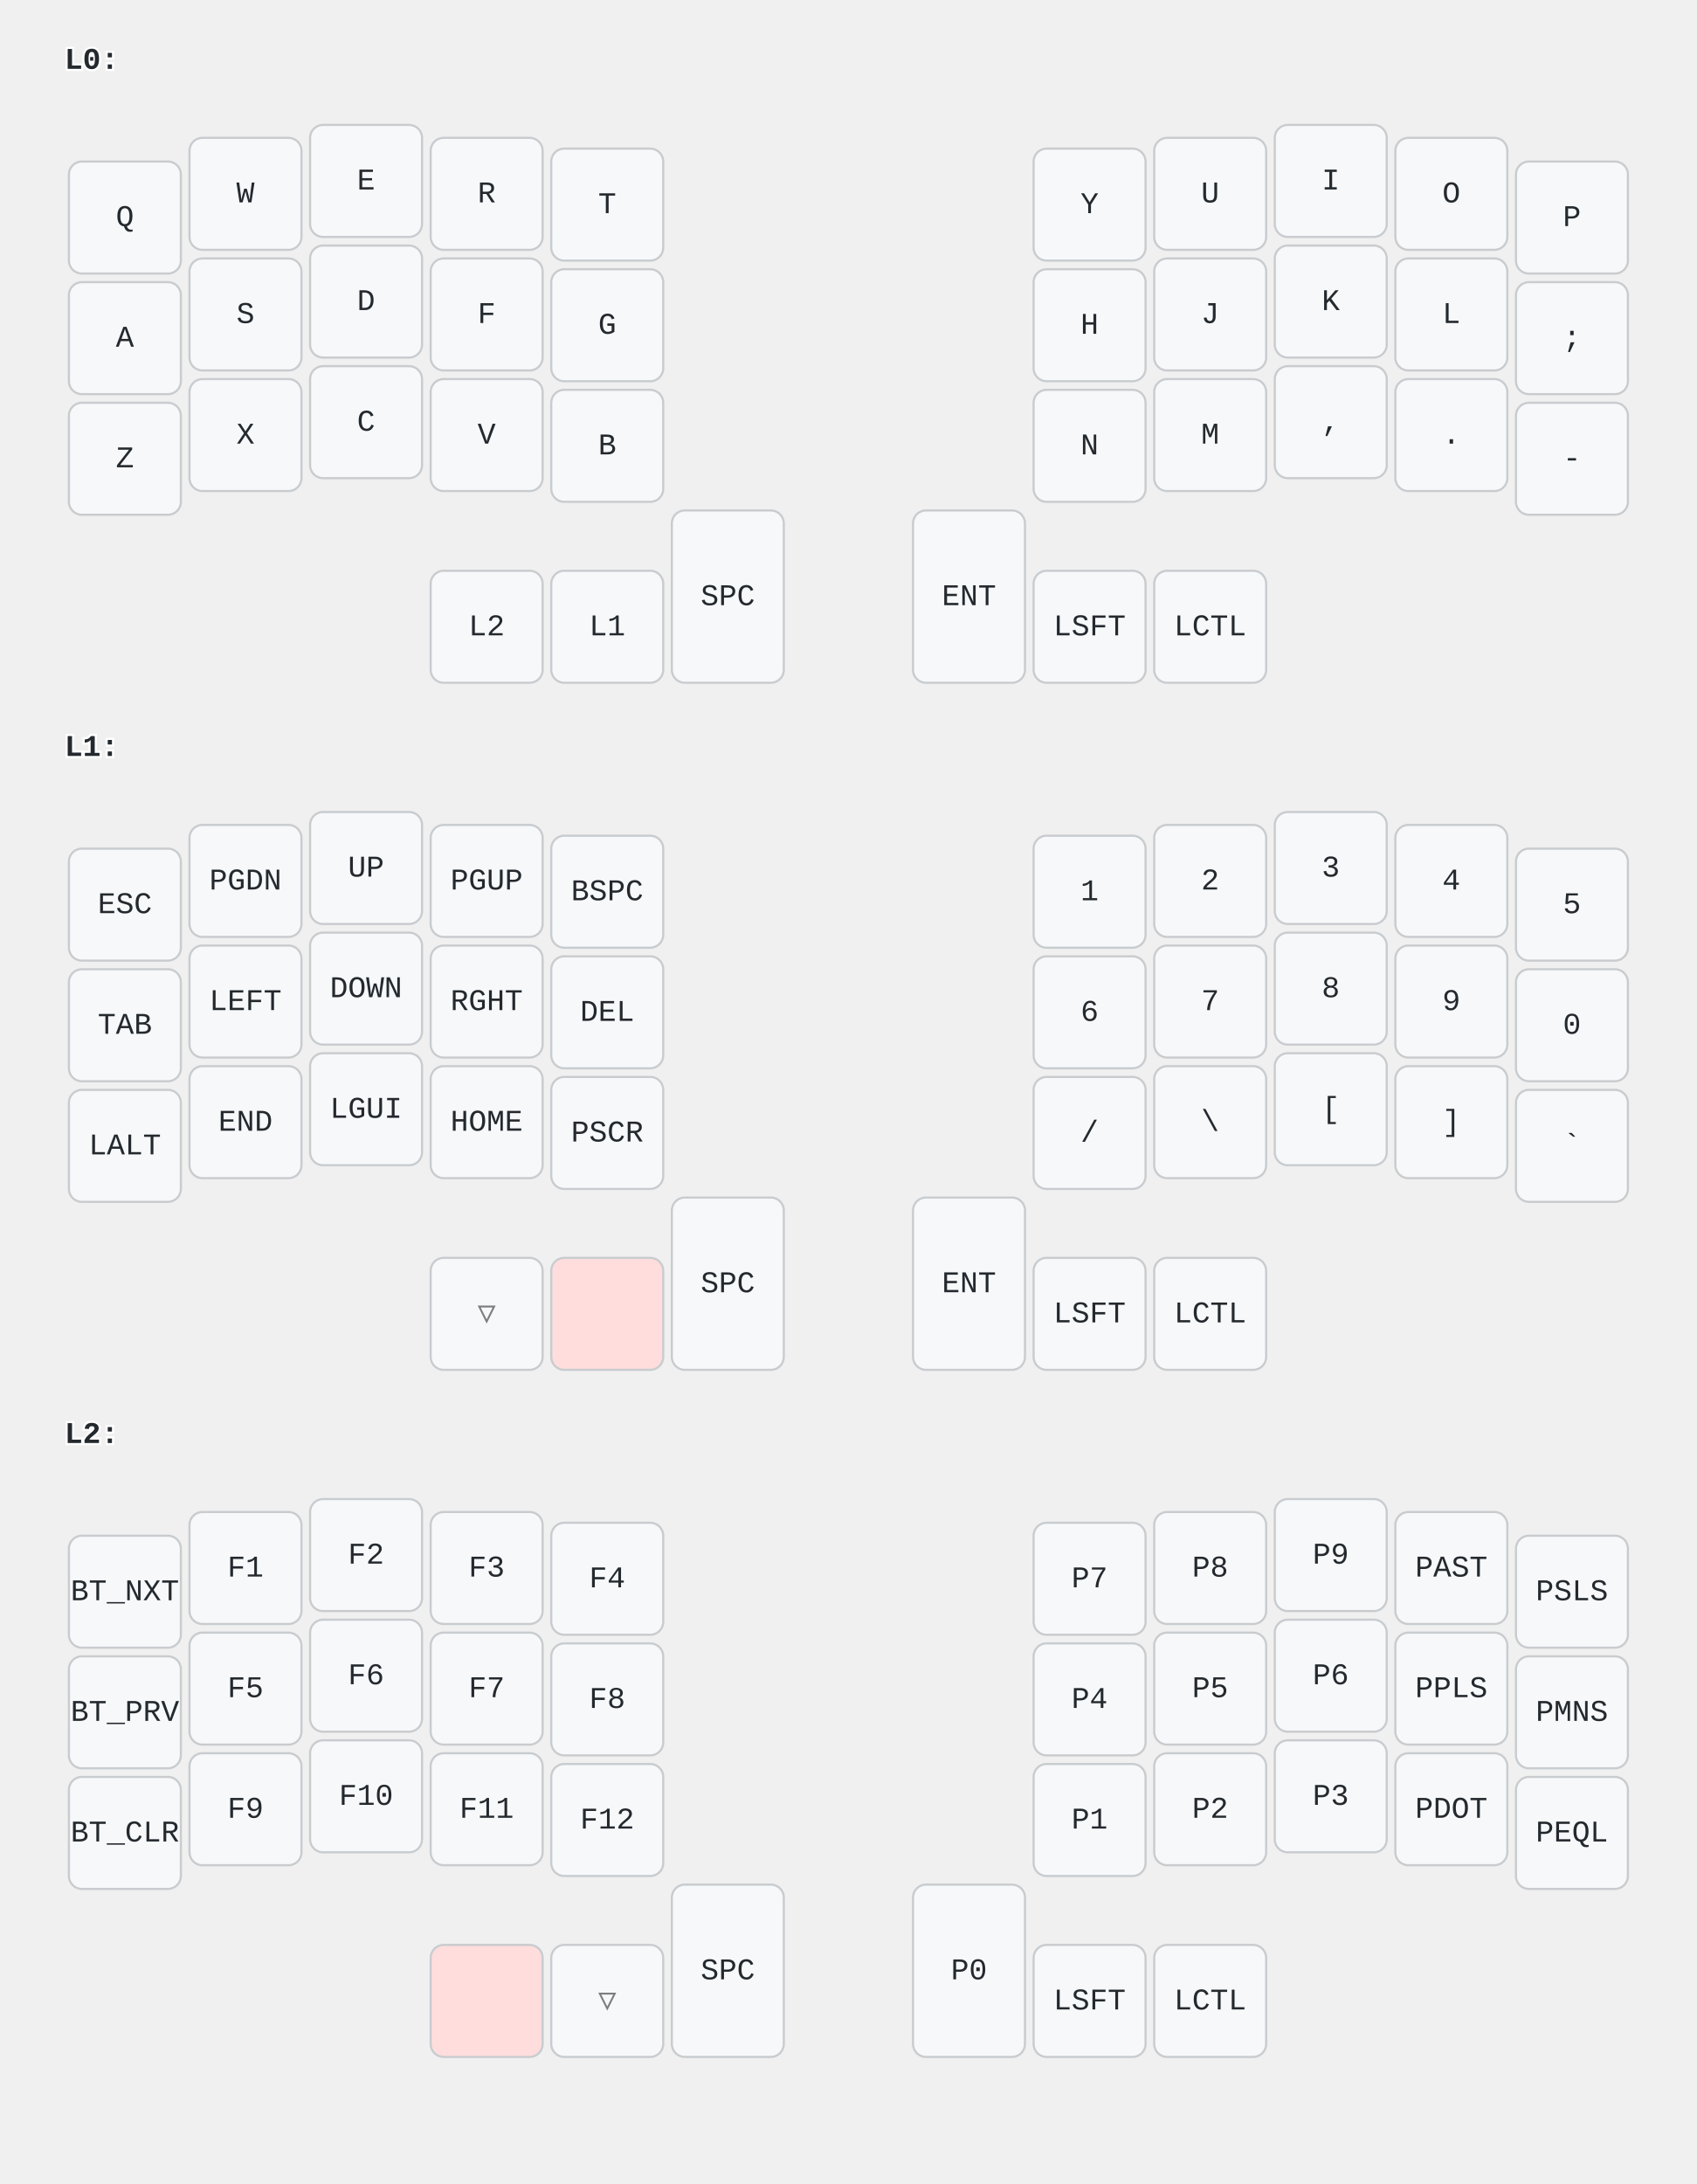
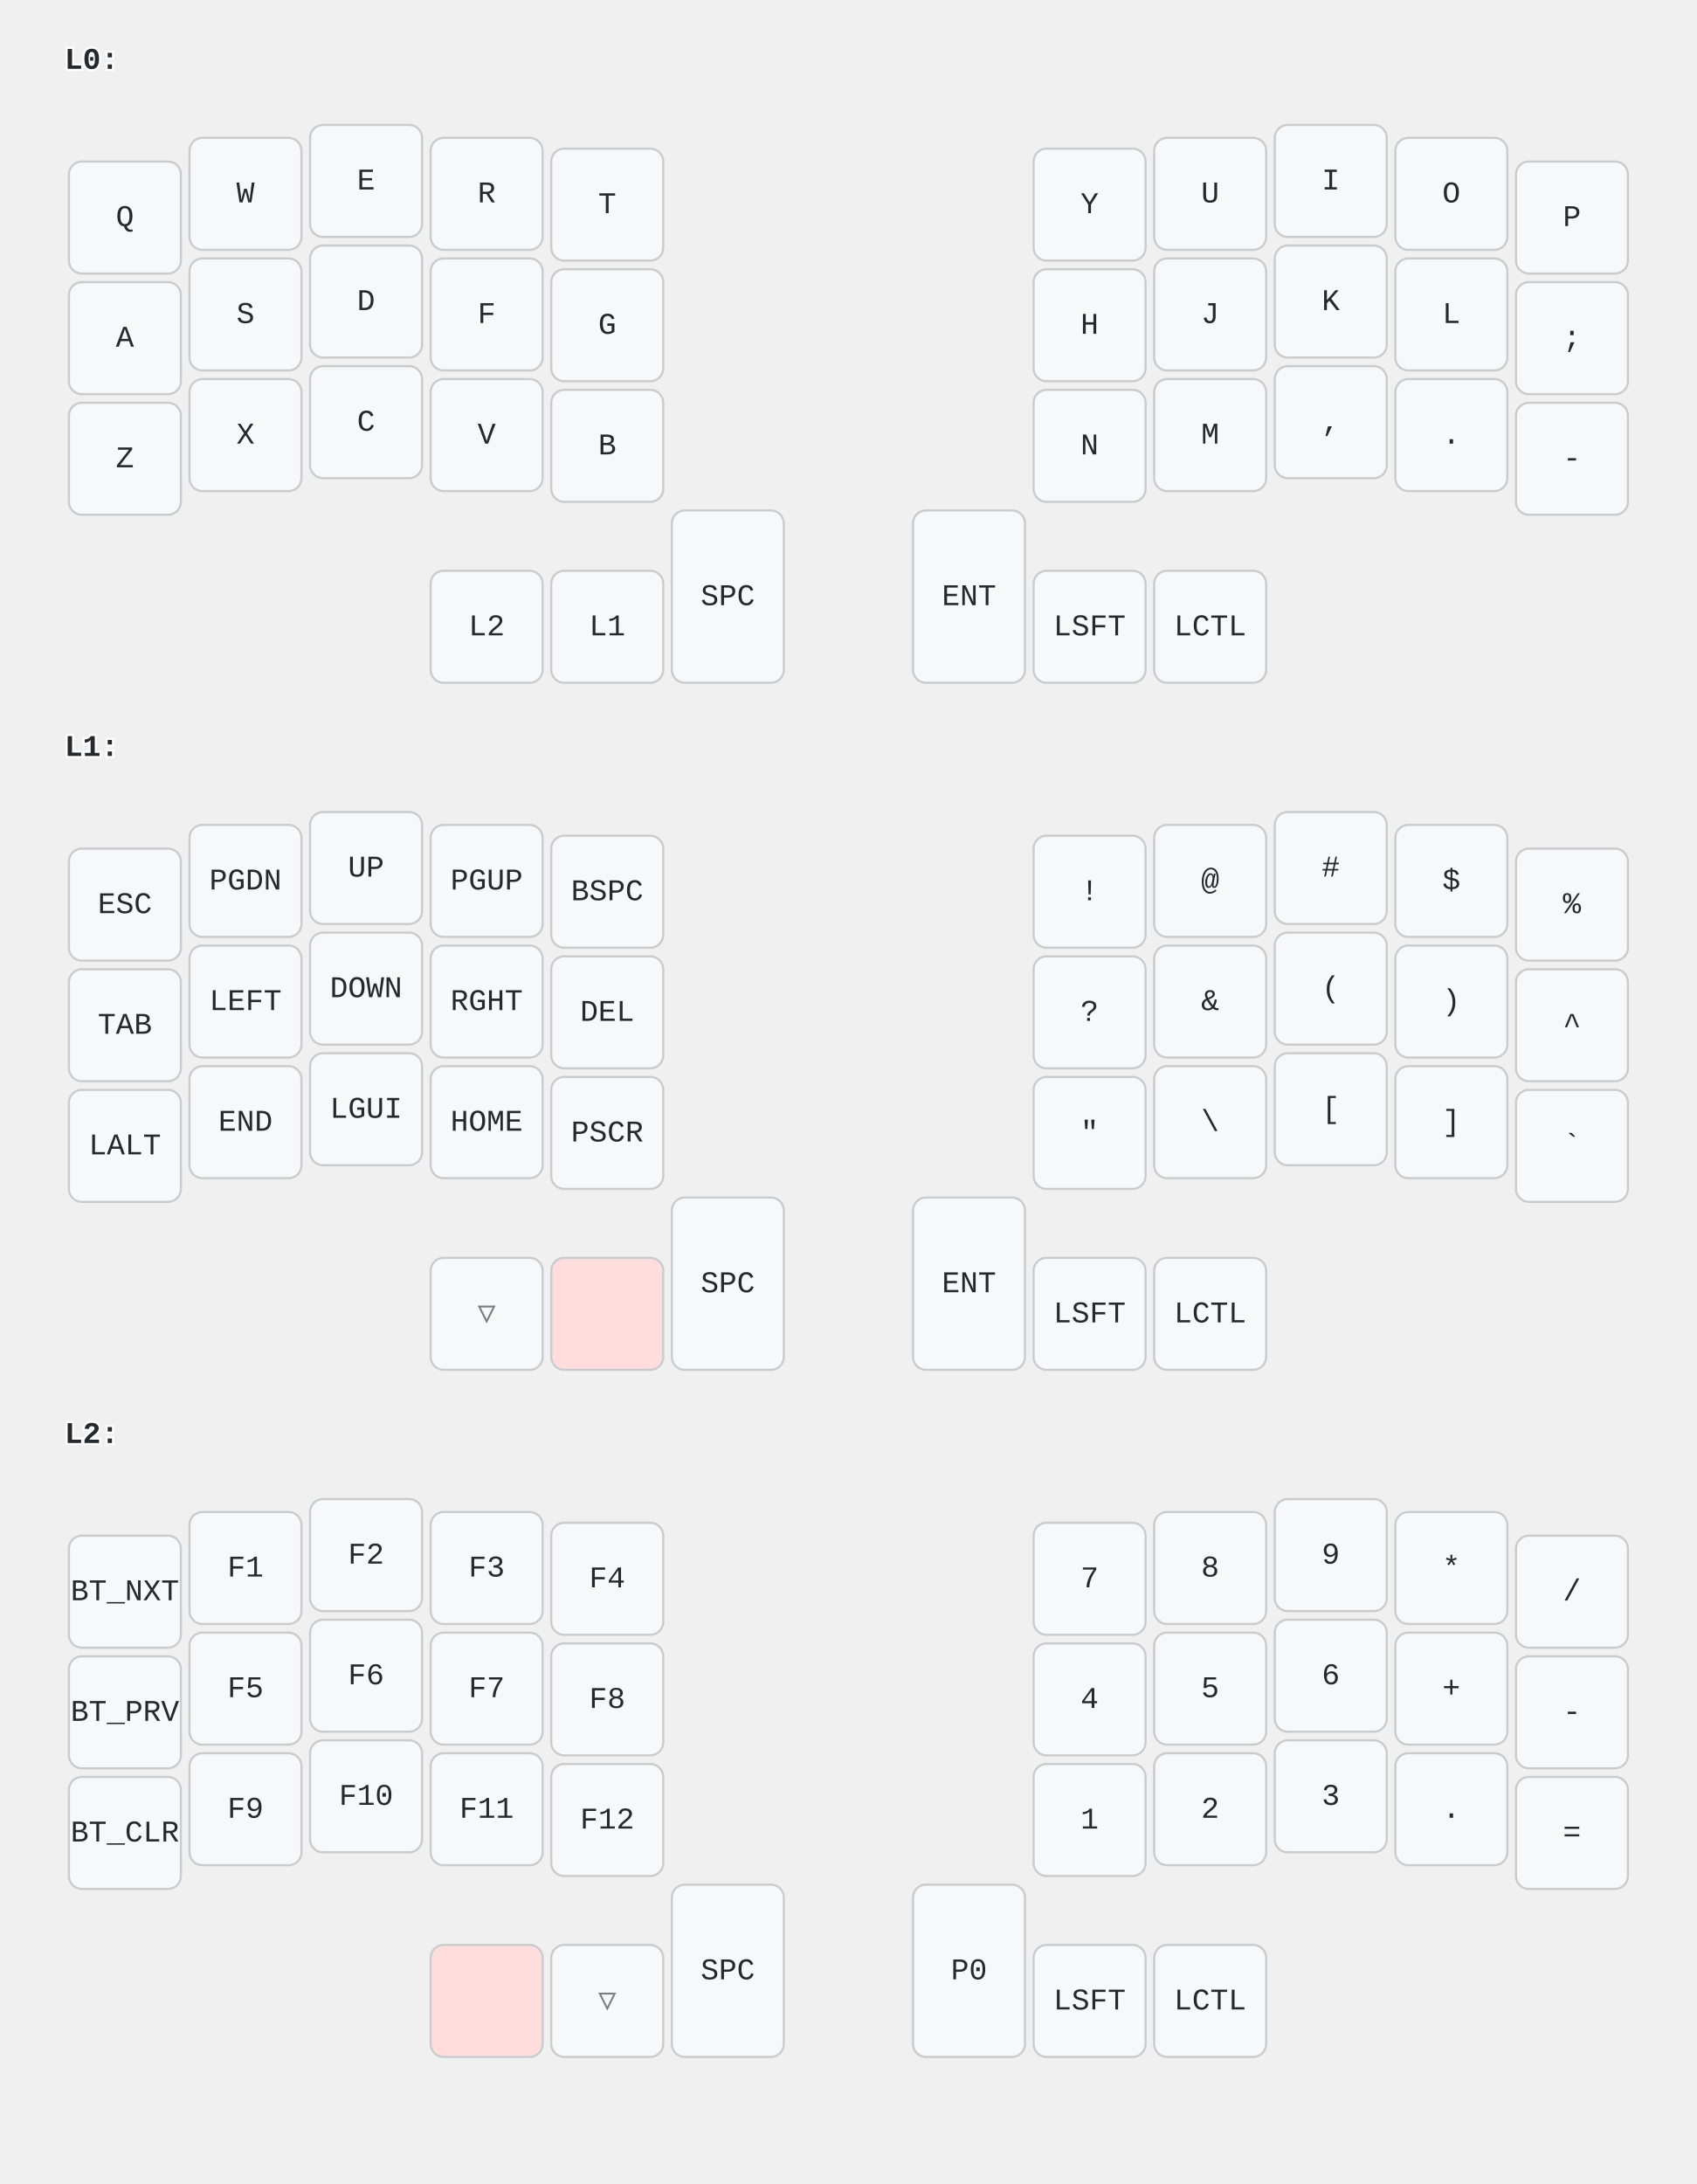
<svg xmlns="http://www.w3.org/2000/svg" width="788" height="1014" viewBox="0 0 788 1014" class="keymap">
  <style>/* inherit to force styles through use tags */
svg path {
    fill: inherit;
}

/* font and background color specifications */
svg.keymap {
    font-family: SFMono-Regular,Consolas,Liberation Mono,Menlo,monospace;
    font-size: 14px;
    font-kerning: normal;
    text-rendering: optimizeLegibility;
    fill: #24292e;
}

/* default key styling */
rect.key {
    fill: #f6f8fa;
}

rect.key, rect.combo {
    stroke: #c9cccf;
    stroke-width: 1;
}

/* default key side styling, only used is draw_key_sides is set */
rect.side {
    filter: brightness(90%);
}

/* color accent for combo boxes */
rect.combo, rect.combo-separate {
    fill: #cdf;
}

/* color accent for held keys */
rect.held, rect.combo.held {
    fill: #fdd;
}

/* color accent for ghost (optional) keys */
rect.ghost, rect.combo.ghost {
    stroke-dasharray: 4, 4;
    stroke-width: 2;
}

text {
    text-anchor: middle;
    dominant-baseline: middle;
}

/* styling for layer labels */
text.label {
    font-weight: bold;
    text-anchor: start;
    stroke: white;
    stroke-width: 2;
    paint-order: stroke;
}

/* styling for combo tap, and key hold/shifted label text */
text.combo, text.hold, text.shifted {
    font-size: 11px;
}

text.hold {
    text-anchor: middle;
    dominant-baseline: auto;
}

text.shifted {
    text-anchor: middle;
    dominant-baseline: hanging;
}

/* styling for hold/shifted label text in combo box */
text.combo.hold, text.combo.shifted {
    font-size: 8px;
}

/* lighter symbol for transparent keys */
text.trans {
    fill: #7b7e81;
}

/* styling for combo dendrons */
path.combo {
    stroke-width: 1;
    stroke: gray;
    fill: none;
}

/* Start Tabler Icons Cleanup */
/* cannot use height/width with glyphs */
.icon-tabler &gt; path {
    fill: inherit;
    stroke: inherit;
    stroke-width: 2;
}
/* hide tabler's default box */
.icon-tabler &gt; path[stroke="none"][fill="none"] {
    visibility: hidden;
}
/* End Tabler Icons Cleanup */
</style>
  <g transform="translate(30, 0)" class="layer-L0">
    <text x="0" y="28" class="label">L0:</text>
    <g transform="translate(0, 56)">
      <g transform="translate(28, 45)" class="key keypos-0">
        <rect rx="6" ry="6" x="-26" y="-26" width="52" height="52" class="key" />
        <text x="0" y="0" class="key tap">Q</text>
      </g>
      <g transform="translate(84, 34)" class="key keypos-1">
        <rect rx="6" ry="6" x="-26" y="-26" width="52" height="52" class="key" />
        <text x="0" y="0" class="key tap">W</text>
      </g>
      <g transform="translate(140, 28)" class="key keypos-2">
        <rect rx="6" ry="6" x="-26" y="-26" width="52" height="52" class="key" />
        <text x="0" y="0" class="key tap">E</text>
      </g>
      <g transform="translate(196, 34)" class="key keypos-3">
        <rect rx="6" ry="6" x="-26" y="-26" width="52" height="52" class="key" />
        <text x="0" y="0" class="key tap">R</text>
      </g>
      <g transform="translate(252, 39)" class="key keypos-4">
        <rect rx="6" ry="6" x="-26" y="-26" width="52" height="52" class="key" />
        <text x="0" y="0" class="key tap">T</text>
      </g>
      <g transform="translate(476, 39)" class="key keypos-5">
        <rect rx="6" ry="6" x="-26" y="-26" width="52" height="52" class="key" />
        <text x="0" y="0" class="key tap">Y</text>
      </g>
      <g transform="translate(532, 34)" class="key keypos-6">
        <rect rx="6" ry="6" x="-26" y="-26" width="52" height="52" class="key" />
        <text x="0" y="0" class="key tap">U</text>
      </g>
      <g transform="translate(588, 28)" class="key keypos-7">
        <rect rx="6" ry="6" x="-26" y="-26" width="52" height="52" class="key" />
        <text x="0" y="0" class="key tap">I</text>
      </g>
      <g transform="translate(644, 34)" class="key keypos-8">
        <rect rx="6" ry="6" x="-26" y="-26" width="52" height="52" class="key" />
        <text x="0" y="0" class="key tap">O</text>
      </g>
      <g transform="translate(700, 45)" class="key keypos-9">
        <rect rx="6" ry="6" x="-26" y="-26" width="52" height="52" class="key" />
        <text x="0" y="0" class="key tap">P</text>
      </g>
      <g transform="translate(28, 101)" class="key keypos-10">
        <rect rx="6" ry="6" x="-26" y="-26" width="52" height="52" class="key" />
        <text x="0" y="0" class="key tap">A</text>
      </g>
      <g transform="translate(84, 90)" class="key keypos-11">
        <rect rx="6" ry="6" x="-26" y="-26" width="52" height="52" class="key" />
        <text x="0" y="0" class="key tap">S</text>
      </g>
      <g transform="translate(140, 84)" class="key keypos-12">
        <rect rx="6" ry="6" x="-26" y="-26" width="52" height="52" class="key" />
        <text x="0" y="0" class="key tap">D</text>
      </g>
      <g transform="translate(196, 90)" class="key keypos-13">
        <rect rx="6" ry="6" x="-26" y="-26" width="52" height="52" class="key" />
        <text x="0" y="0" class="key tap">F</text>
      </g>
      <g transform="translate(252, 95)" class="key keypos-14">
        <rect rx="6" ry="6" x="-26" y="-26" width="52" height="52" class="key" />
        <text x="0" y="0" class="key tap">G</text>
      </g>
      <g transform="translate(476, 95)" class="key keypos-15">
        <rect rx="6" ry="6" x="-26" y="-26" width="52" height="52" class="key" />
        <text x="0" y="0" class="key tap">H</text>
      </g>
      <g transform="translate(532, 90)" class="key keypos-16">
        <rect rx="6" ry="6" x="-26" y="-26" width="52" height="52" class="key" />
        <text x="0" y="0" class="key tap">J</text>
      </g>
      <g transform="translate(588, 84)" class="key keypos-17">
        <rect rx="6" ry="6" x="-26" y="-26" width="52" height="52" class="key" />
        <text x="0" y="0" class="key tap">K</text>
      </g>
      <g transform="translate(644, 90)" class="key keypos-18">
        <rect rx="6" ry="6" x="-26" y="-26" width="52" height="52" class="key" />
        <text x="0" y="0" class="key tap">L</text>
      </g>
      <g transform="translate(700, 101)" class="key keypos-19">
        <rect rx="6" ry="6" x="-26" y="-26" width="52" height="52" class="key" />
        <text x="0" y="0" class="key tap">;</text>
      </g>
      <g transform="translate(28, 157)" class="key keypos-20">
        <rect rx="6" ry="6" x="-26" y="-26" width="52" height="52" class="key" />
        <text x="0" y="0" class="key tap">Z</text>
      </g>
      <g transform="translate(84, 146)" class="key keypos-21">
        <rect rx="6" ry="6" x="-26" y="-26" width="52" height="52" class="key" />
        <text x="0" y="0" class="key tap">X</text>
      </g>
      <g transform="translate(140, 140)" class="key keypos-22">
        <rect rx="6" ry="6" x="-26" y="-26" width="52" height="52" class="key" />
        <text x="0" y="0" class="key tap">C</text>
      </g>
      <g transform="translate(196, 146)" class="key keypos-23">
        <rect rx="6" ry="6" x="-26" y="-26" width="52" height="52" class="key" />
        <text x="0" y="0" class="key tap">V</text>
      </g>
      <g transform="translate(252, 151)" class="key keypos-24">
        <rect rx="6" ry="6" x="-26" y="-26" width="52" height="52" class="key" />
        <text x="0" y="0" class="key tap">B</text>
      </g>
      <g transform="translate(476, 151)" class="key keypos-25">
        <rect rx="6" ry="6" x="-26" y="-26" width="52" height="52" class="key" />
        <text x="0" y="0" class="key tap">N</text>
      </g>
      <g transform="translate(532, 146)" class="key keypos-26">
        <rect rx="6" ry="6" x="-26" y="-26" width="52" height="52" class="key" />
        <text x="0" y="0" class="key tap">M</text>
      </g>
      <g transform="translate(588, 140)" class="key keypos-27">
        <rect rx="6" ry="6" x="-26" y="-26" width="52" height="52" class="key" />
        <text x="0" y="0" class="key tap">,</text>
      </g>
      <g transform="translate(644, 146)" class="key keypos-28">
        <rect rx="6" ry="6" x="-26" y="-26" width="52" height="52" class="key" />
        <text x="0" y="0" class="key tap">.</text>
      </g>
      <g transform="translate(700, 157)" class="key keypos-29">
        <rect rx="6" ry="6" x="-26" y="-26" width="52" height="52" class="key" />
        <text x="0" y="0" class="key tap">-</text>
      </g>
      <g transform="translate(196, 235)" class="key keypos-30">
        <rect rx="6" ry="6" x="-26" y="-26" width="52" height="52" class="key" />
        <text x="0" y="0" class="key tap">L2</text>
      </g>
      <g transform="translate(252, 235)" class="key keypos-31">
        <rect rx="6" ry="6" x="-26" y="-26" width="52" height="52" class="key" />
        <text x="0" y="0" class="key tap">L1</text>
      </g>
      <g transform="translate(308, 221)" class="key keypos-32">
        <rect rx="6" ry="6" x="-26" y="-40" width="52" height="80" class="key" />
        <text x="0" y="0" class="key tap">SPC</text>
      </g>
      <g transform="translate(420, 221)" class="key keypos-33">
        <rect rx="6" ry="6" x="-26" y="-40" width="52" height="80" class="key" />
        <text x="0" y="0" class="key tap">ENT</text>
      </g>
      <g transform="translate(476, 235)" class="key keypos-34">
        <rect rx="6" ry="6" x="-26" y="-26" width="52" height="52" class="key" />
        <text x="0" y="0" class="key tap">LSFT</text>
      </g>
      <g transform="translate(532, 235)" class="key keypos-35">
        <rect rx="6" ry="6" x="-26" y="-26" width="52" height="52" class="key" />
        <text x="0" y="0" class="key tap">LCTL</text>
      </g>
    </g>
  </g>
  <g transform="translate(30, 319)" class="layer-L1">
    <text x="0" y="28" class="label">L1:</text>
    <g transform="translate(0, 56)">
      <g transform="translate(28, 45)" class="key keypos-0">
        <rect rx="6" ry="6" x="-26" y="-26" width="52" height="52" class="key" />
        <text x="0" y="0" class="key tap">ESC</text>
      </g>
      <g transform="translate(84, 34)" class="key keypos-1">
        <rect rx="6" ry="6" x="-26" y="-26" width="52" height="52" class="key" />
        <text x="0" y="0" class="key tap">PGDN</text>
      </g>
      <g transform="translate(140, 28)" class="key keypos-2">
        <rect rx="6" ry="6" x="-26" y="-26" width="52" height="52" class="key" />
        <text x="0" y="0" class="key tap">UP</text>
      </g>
      <g transform="translate(196, 34)" class="key keypos-3">
        <rect rx="6" ry="6" x="-26" y="-26" width="52" height="52" class="key" />
        <text x="0" y="0" class="key tap">PGUP</text>
      </g>
      <g transform="translate(252, 39)" class="key keypos-4">
        <rect rx="6" ry="6" x="-26" y="-26" width="52" height="52" class="key" />
        <text x="0" y="0" class="key tap">BSPC</text>
      </g>
      <g transform="translate(476, 39)" class="key keypos-5">
        <rect rx="6" ry="6" x="-26" y="-26" width="52" height="52" class="key" />
-         <text x="0" y="0" class="key tap">1</text>
+         <text x="0" y="0" class="key tap">!</text>
      </g>
      <g transform="translate(532, 34)" class="key keypos-6">
        <rect rx="6" ry="6" x="-26" y="-26" width="52" height="52" class="key" />
-         <text x="0" y="0" class="key tap">2</text>
+         <text x="0" y="0" class="key tap">@</text>
      </g>
      <g transform="translate(588, 28)" class="key keypos-7">
        <rect rx="6" ry="6" x="-26" y="-26" width="52" height="52" class="key" />
-         <text x="0" y="0" class="key tap">3</text>
+         <text x="0" y="0" class="key tap">#</text>
      </g>
      <g transform="translate(644, 34)" class="key keypos-8">
        <rect rx="6" ry="6" x="-26" y="-26" width="52" height="52" class="key" />
-         <text x="0" y="0" class="key tap">4</text>
+         <text x="0" y="0" class="key tap">$</text>
      </g>
      <g transform="translate(700, 45)" class="key keypos-9">
        <rect rx="6" ry="6" x="-26" y="-26" width="52" height="52" class="key" />
-         <text x="0" y="0" class="key tap">5</text>
+         <text x="0" y="0" class="key tap">%</text>
      </g>
      <g transform="translate(28, 101)" class="key keypos-10">
        <rect rx="6" ry="6" x="-26" y="-26" width="52" height="52" class="key" />
        <text x="0" y="0" class="key tap">TAB</text>
      </g>
      <g transform="translate(84, 90)" class="key keypos-11">
        <rect rx="6" ry="6" x="-26" y="-26" width="52" height="52" class="key" />
        <text x="0" y="0" class="key tap">LEFT</text>
      </g>
      <g transform="translate(140, 84)" class="key keypos-12">
        <rect rx="6" ry="6" x="-26" y="-26" width="52" height="52" class="key" />
        <text x="0" y="0" class="key tap">DOWN</text>
      </g>
      <g transform="translate(196, 90)" class="key keypos-13">
        <rect rx="6" ry="6" x="-26" y="-26" width="52" height="52" class="key" />
        <text x="0" y="0" class="key tap">RGHT</text>
      </g>
      <g transform="translate(252, 95)" class="key keypos-14">
        <rect rx="6" ry="6" x="-26" y="-26" width="52" height="52" class="key" />
        <text x="0" y="0" class="key tap">DEL</text>
      </g>
      <g transform="translate(476, 95)" class="key keypos-15">
        <rect rx="6" ry="6" x="-26" y="-26" width="52" height="52" class="key" />
-         <text x="0" y="0" class="key tap">6</text>
+         <text x="0" y="0" class="key tap">?</text>
      </g>
      <g transform="translate(532, 90)" class="key keypos-16">
        <rect rx="6" ry="6" x="-26" y="-26" width="52" height="52" class="key" />
-         <text x="0" y="0" class="key tap">7</text>
+         <text x="0" y="0" class="key tap">&amp;</text>
      </g>
      <g transform="translate(588, 84)" class="key keypos-17">
        <rect rx="6" ry="6" x="-26" y="-26" width="52" height="52" class="key" />
-         <text x="0" y="0" class="key tap">8</text>
+         <text x="0" y="0" class="key tap">(</text>
      </g>
      <g transform="translate(644, 90)" class="key keypos-18">
        <rect rx="6" ry="6" x="-26" y="-26" width="52" height="52" class="key" />
-         <text x="0" y="0" class="key tap">9</text>
+         <text x="0" y="0" class="key tap">)</text>
      </g>
      <g transform="translate(700, 101)" class="key keypos-19">
        <rect rx="6" ry="6" x="-26" y="-26" width="52" height="52" class="key" />
-         <text x="0" y="0" class="key tap">0</text>
+         <text x="0" y="0" class="key tap">^</text>
      </g>
      <g transform="translate(28, 157)" class="key keypos-20">
        <rect rx="6" ry="6" x="-26" y="-26" width="52" height="52" class="key" />
        <text x="0" y="0" class="key tap">LALT</text>
      </g>
      <g transform="translate(84, 146)" class="key keypos-21">
        <rect rx="6" ry="6" x="-26" y="-26" width="52" height="52" class="key" />
        <text x="0" y="0" class="key tap">END</text>
      </g>
      <g transform="translate(140, 140)" class="key keypos-22">
        <rect rx="6" ry="6" x="-26" y="-26" width="52" height="52" class="key" />
        <text x="0" y="0" class="key tap">LGUI</text>
      </g>
      <g transform="translate(196, 146)" class="key keypos-23">
        <rect rx="6" ry="6" x="-26" y="-26" width="52" height="52" class="key" />
        <text x="0" y="0" class="key tap">HOME</text>
      </g>
      <g transform="translate(252, 151)" class="key keypos-24">
        <rect rx="6" ry="6" x="-26" y="-26" width="52" height="52" class="key" />
        <text x="0" y="0" class="key tap">PSCR</text>
      </g>
      <g transform="translate(476, 151)" class="key keypos-25">
        <rect rx="6" ry="6" x="-26" y="-26" width="52" height="52" class="key" />
-         <text x="0" y="0" class="key tap">/</text>
+         <text x="0" y="0" class="key tap">"</text>
      </g>
      <g transform="translate(532, 146)" class="key keypos-26">
        <rect rx="6" ry="6" x="-26" y="-26" width="52" height="52" class="key" />
        <text x="0" y="0" class="key tap">\</text>
      </g>
      <g transform="translate(588, 140)" class="key keypos-27">
        <rect rx="6" ry="6" x="-26" y="-26" width="52" height="52" class="key" />
        <text x="0" y="0" class="key tap">[</text>
      </g>
      <g transform="translate(644, 146)" class="key keypos-28">
        <rect rx="6" ry="6" x="-26" y="-26" width="52" height="52" class="key" />
        <text x="0" y="0" class="key tap">]</text>
      </g>
      <g transform="translate(700, 157)" class="key keypos-29">
        <rect rx="6" ry="6" x="-26" y="-26" width="52" height="52" class="key" />
        <text x="0" y="0" class="key tap">`</text>
      </g>
      <g transform="translate(196, 235)" class="key trans keypos-30">
        <rect rx="6" ry="6" x="-26" y="-26" width="52" height="52" class="key trans" />
        <text x="0" y="0" class="key trans tap">▽</text>
      </g>
      <g transform="translate(252, 235)" class="key held keypos-31">
        <rect rx="6" ry="6" x="-26" y="-26" width="52" height="52" class="key held" />
      </g>
      <g transform="translate(308, 221)" class="key keypos-32">
        <rect rx="6" ry="6" x="-26" y="-40" width="52" height="80" class="key" />
        <text x="0" y="0" class="key tap">SPC</text>
      </g>
      <g transform="translate(420, 221)" class="key keypos-33">
        <rect rx="6" ry="6" x="-26" y="-40" width="52" height="80" class="key" />
        <text x="0" y="0" class="key tap">ENT</text>
      </g>
      <g transform="translate(476, 235)" class="key keypos-34">
        <rect rx="6" ry="6" x="-26" y="-26" width="52" height="52" class="key" />
        <text x="0" y="0" class="key tap">LSFT</text>
      </g>
      <g transform="translate(532, 235)" class="key keypos-35">
        <rect rx="6" ry="6" x="-26" y="-26" width="52" height="52" class="key" />
        <text x="0" y="0" class="key tap">LCTL</text>
      </g>
    </g>
  </g>
  <g transform="translate(30, 638)" class="layer-L2">
    <text x="0" y="28" class="label">L2:</text>
    <g transform="translate(0, 56)">
      <g transform="translate(28, 45)" class="key keypos-0">
        <rect rx="6" ry="6" x="-26" y="-26" width="52" height="52" class="key" />
        <text x="0" y="0" class="key tap">BT_NXT</text>
      </g>
      <g transform="translate(84, 34)" class="key keypos-1">
        <rect rx="6" ry="6" x="-26" y="-26" width="52" height="52" class="key" />
        <text x="0" y="0" class="key tap">F1</text>
      </g>
      <g transform="translate(140, 28)" class="key keypos-2">
        <rect rx="6" ry="6" x="-26" y="-26" width="52" height="52" class="key" />
        <text x="0" y="0" class="key tap">F2</text>
      </g>
      <g transform="translate(196, 34)" class="key keypos-3">
        <rect rx="6" ry="6" x="-26" y="-26" width="52" height="52" class="key" />
        <text x="0" y="0" class="key tap">F3</text>
      </g>
      <g transform="translate(252, 39)" class="key keypos-4">
        <rect rx="6" ry="6" x="-26" y="-26" width="52" height="52" class="key" />
        <text x="0" y="0" class="key tap">F4</text>
      </g>
      <g transform="translate(476, 39)" class="key keypos-5">
        <rect rx="6" ry="6" x="-26" y="-26" width="52" height="52" class="key" />
-         <text x="0" y="0" class="key tap">P7</text>
+         <text x="0" y="0" class="key tap">7</text>
      </g>
      <g transform="translate(532, 34)" class="key keypos-6">
        <rect rx="6" ry="6" x="-26" y="-26" width="52" height="52" class="key" />
-         <text x="0" y="0" class="key tap">P8</text>
+         <text x="0" y="0" class="key tap">8</text>
      </g>
      <g transform="translate(588, 28)" class="key keypos-7">
        <rect rx="6" ry="6" x="-26" y="-26" width="52" height="52" class="key" />
-         <text x="0" y="0" class="key tap">P9</text>
+         <text x="0" y="0" class="key tap">9</text>
      </g>
      <g transform="translate(644, 34)" class="key keypos-8">
        <rect rx="6" ry="6" x="-26" y="-26" width="52" height="52" class="key" />
-         <text x="0" y="0" class="key tap">PAST</text>
+         <text x="0" y="0" class="key tap">*</text>
      </g>
      <g transform="translate(700, 45)" class="key keypos-9">
        <rect rx="6" ry="6" x="-26" y="-26" width="52" height="52" class="key" />
-         <text x="0" y="0" class="key tap">PSLS</text>
+         <text x="0" y="0" class="key tap">/</text>
      </g>
      <g transform="translate(28, 101)" class="key keypos-10">
        <rect rx="6" ry="6" x="-26" y="-26" width="52" height="52" class="key" />
        <text x="0" y="0" class="key tap">BT_PRV</text>
      </g>
      <g transform="translate(84, 90)" class="key keypos-11">
        <rect rx="6" ry="6" x="-26" y="-26" width="52" height="52" class="key" />
        <text x="0" y="0" class="key tap">F5</text>
      </g>
      <g transform="translate(140, 84)" class="key keypos-12">
        <rect rx="6" ry="6" x="-26" y="-26" width="52" height="52" class="key" />
        <text x="0" y="0" class="key tap">F6</text>
      </g>
      <g transform="translate(196, 90)" class="key keypos-13">
        <rect rx="6" ry="6" x="-26" y="-26" width="52" height="52" class="key" />
        <text x="0" y="0" class="key tap">F7</text>
      </g>
      <g transform="translate(252, 95)" class="key keypos-14">
        <rect rx="6" ry="6" x="-26" y="-26" width="52" height="52" class="key" />
        <text x="0" y="0" class="key tap">F8</text>
      </g>
      <g transform="translate(476, 95)" class="key keypos-15">
        <rect rx="6" ry="6" x="-26" y="-26" width="52" height="52" class="key" />
-         <text x="0" y="0" class="key tap">P4</text>
+         <text x="0" y="0" class="key tap">4</text>
      </g>
      <g transform="translate(532, 90)" class="key keypos-16">
        <rect rx="6" ry="6" x="-26" y="-26" width="52" height="52" class="key" />
-         <text x="0" y="0" class="key tap">P5</text>
+         <text x="0" y="0" class="key tap">5</text>
      </g>
      <g transform="translate(588, 84)" class="key keypos-17">
        <rect rx="6" ry="6" x="-26" y="-26" width="52" height="52" class="key" />
-         <text x="0" y="0" class="key tap">P6</text>
+         <text x="0" y="0" class="key tap">6</text>
      </g>
      <g transform="translate(644, 90)" class="key keypos-18">
        <rect rx="6" ry="6" x="-26" y="-26" width="52" height="52" class="key" />
-         <text x="0" y="0" class="key tap">PPLS</text>
+         <text x="0" y="0" class="key tap">+</text>
      </g>
      <g transform="translate(700, 101)" class="key keypos-19">
        <rect rx="6" ry="6" x="-26" y="-26" width="52" height="52" class="key" />
-         <text x="0" y="0" class="key tap">PMNS</text>
+         <text x="0" y="0" class="key tap">-</text>
      </g>
      <g transform="translate(28, 157)" class="key keypos-20">
        <rect rx="6" ry="6" x="-26" y="-26" width="52" height="52" class="key" />
        <text x="0" y="0" class="key tap">BT_CLR</text>
      </g>
      <g transform="translate(84, 146)" class="key keypos-21">
        <rect rx="6" ry="6" x="-26" y="-26" width="52" height="52" class="key" />
        <text x="0" y="0" class="key tap">F9</text>
      </g>
      <g transform="translate(140, 140)" class="key keypos-22">
        <rect rx="6" ry="6" x="-26" y="-26" width="52" height="52" class="key" />
        <text x="0" y="0" class="key tap">F10</text>
      </g>
      <g transform="translate(196, 146)" class="key keypos-23">
        <rect rx="6" ry="6" x="-26" y="-26" width="52" height="52" class="key" />
        <text x="0" y="0" class="key tap">F11</text>
      </g>
      <g transform="translate(252, 151)" class="key keypos-24">
        <rect rx="6" ry="6" x="-26" y="-26" width="52" height="52" class="key" />
        <text x="0" y="0" class="key tap">F12</text>
      </g>
      <g transform="translate(476, 151)" class="key keypos-25">
        <rect rx="6" ry="6" x="-26" y="-26" width="52" height="52" class="key" />
-         <text x="0" y="0" class="key tap">P1</text>
+         <text x="0" y="0" class="key tap">1</text>
      </g>
      <g transform="translate(532, 146)" class="key keypos-26">
        <rect rx="6" ry="6" x="-26" y="-26" width="52" height="52" class="key" />
-         <text x="0" y="0" class="key tap">P2</text>
+         <text x="0" y="0" class="key tap">2</text>
      </g>
      <g transform="translate(588, 140)" class="key keypos-27">
        <rect rx="6" ry="6" x="-26" y="-26" width="52" height="52" class="key" />
-         <text x="0" y="0" class="key tap">P3</text>
+         <text x="0" y="0" class="key tap">3</text>
      </g>
      <g transform="translate(644, 146)" class="key keypos-28">
        <rect rx="6" ry="6" x="-26" y="-26" width="52" height="52" class="key" />
-         <text x="0" y="0" class="key tap">PDOT</text>
+         <text x="0" y="0" class="key tap">.</text>
      </g>
      <g transform="translate(700, 157)" class="key keypos-29">
        <rect rx="6" ry="6" x="-26" y="-26" width="52" height="52" class="key" />
-         <text x="0" y="0" class="key tap">PEQL</text>
+         <text x="0" y="0" class="key tap">=</text>
      </g>
      <g transform="translate(196, 235)" class="key held keypos-30">
        <rect rx="6" ry="6" x="-26" y="-26" width="52" height="52" class="key held" />
      </g>
      <g transform="translate(252, 235)" class="key trans keypos-31">
        <rect rx="6" ry="6" x="-26" y="-26" width="52" height="52" class="key trans" />
        <text x="0" y="0" class="key trans tap">▽</text>
      </g>
      <g transform="translate(308, 221)" class="key keypos-32">
        <rect rx="6" ry="6" x="-26" y="-40" width="52" height="80" class="key" />
        <text x="0" y="0" class="key tap">SPC</text>
      </g>
      <g transform="translate(420, 221)" class="key keypos-33">
        <rect rx="6" ry="6" x="-26" y="-40" width="52" height="80" class="key" />
        <text x="0" y="0" class="key tap">P0</text>
      </g>
      <g transform="translate(476, 235)" class="key keypos-34">
        <rect rx="6" ry="6" x="-26" y="-26" width="52" height="52" class="key" />
        <text x="0" y="0" class="key tap">LSFT</text>
      </g>
      <g transform="translate(532, 235)" class="key keypos-35">
        <rect rx="6" ry="6" x="-26" y="-26" width="52" height="52" class="key" />
        <text x="0" y="0" class="key tap">LCTL</text>
      </g>
    </g>
  </g>
</svg>
